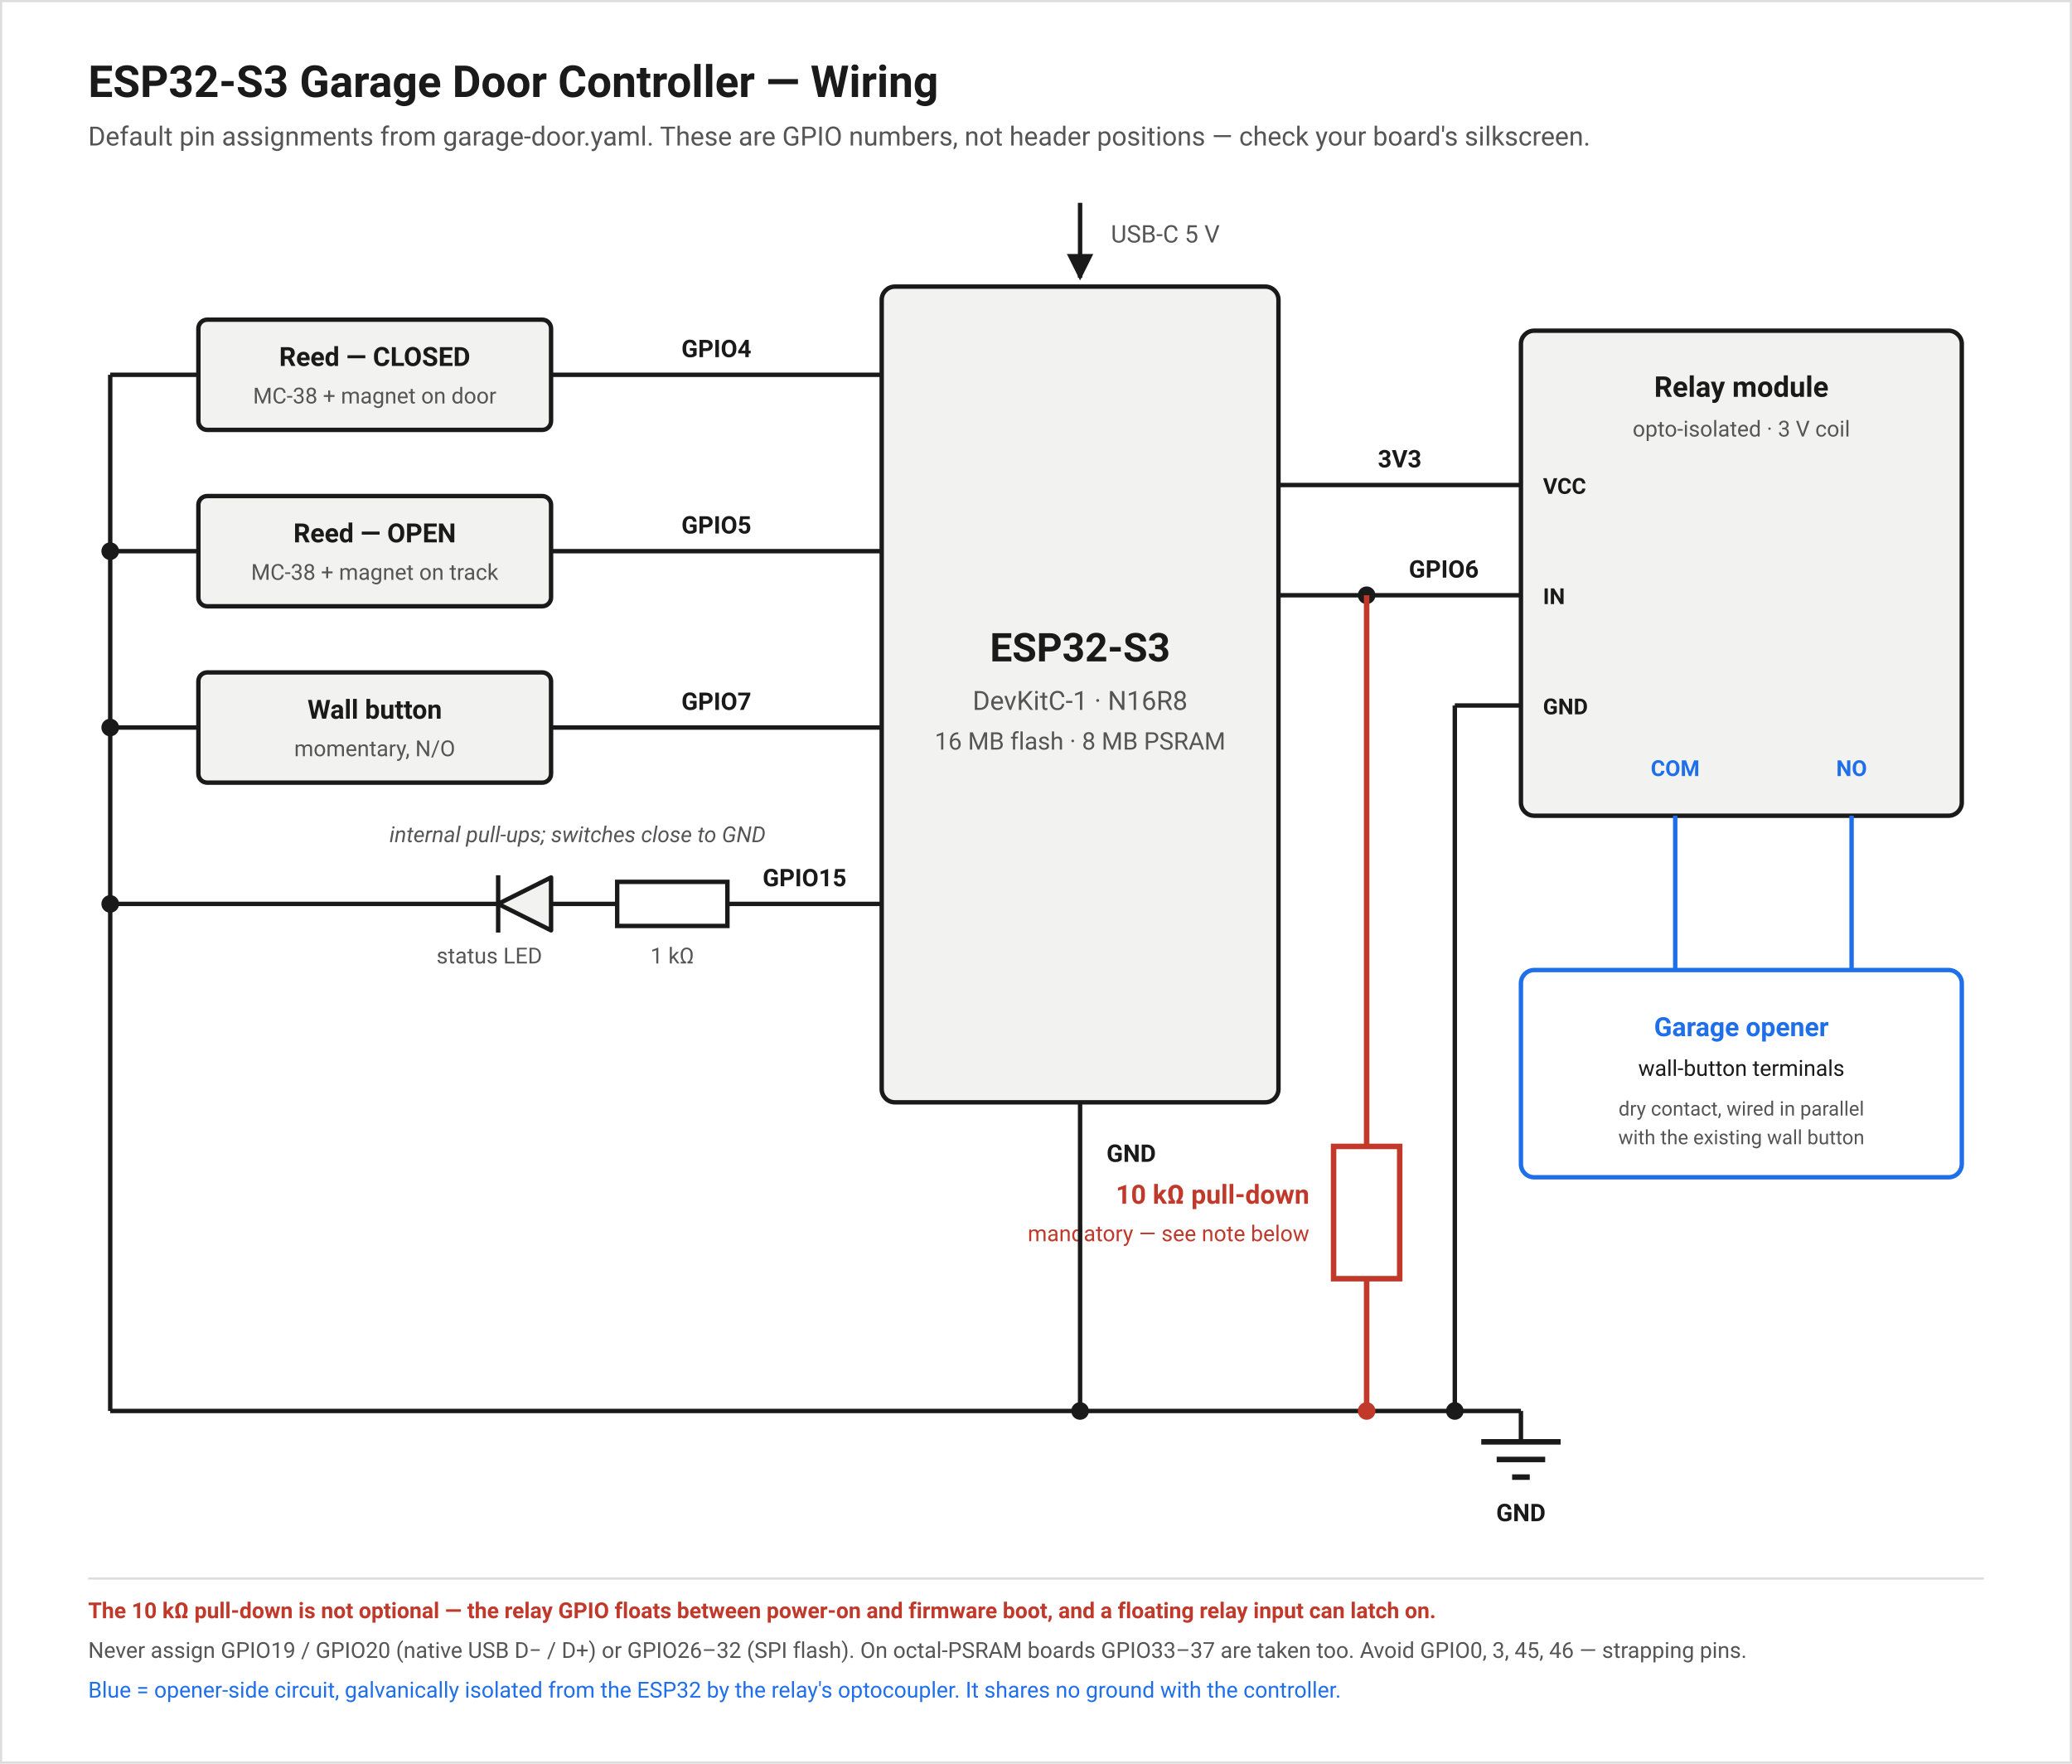
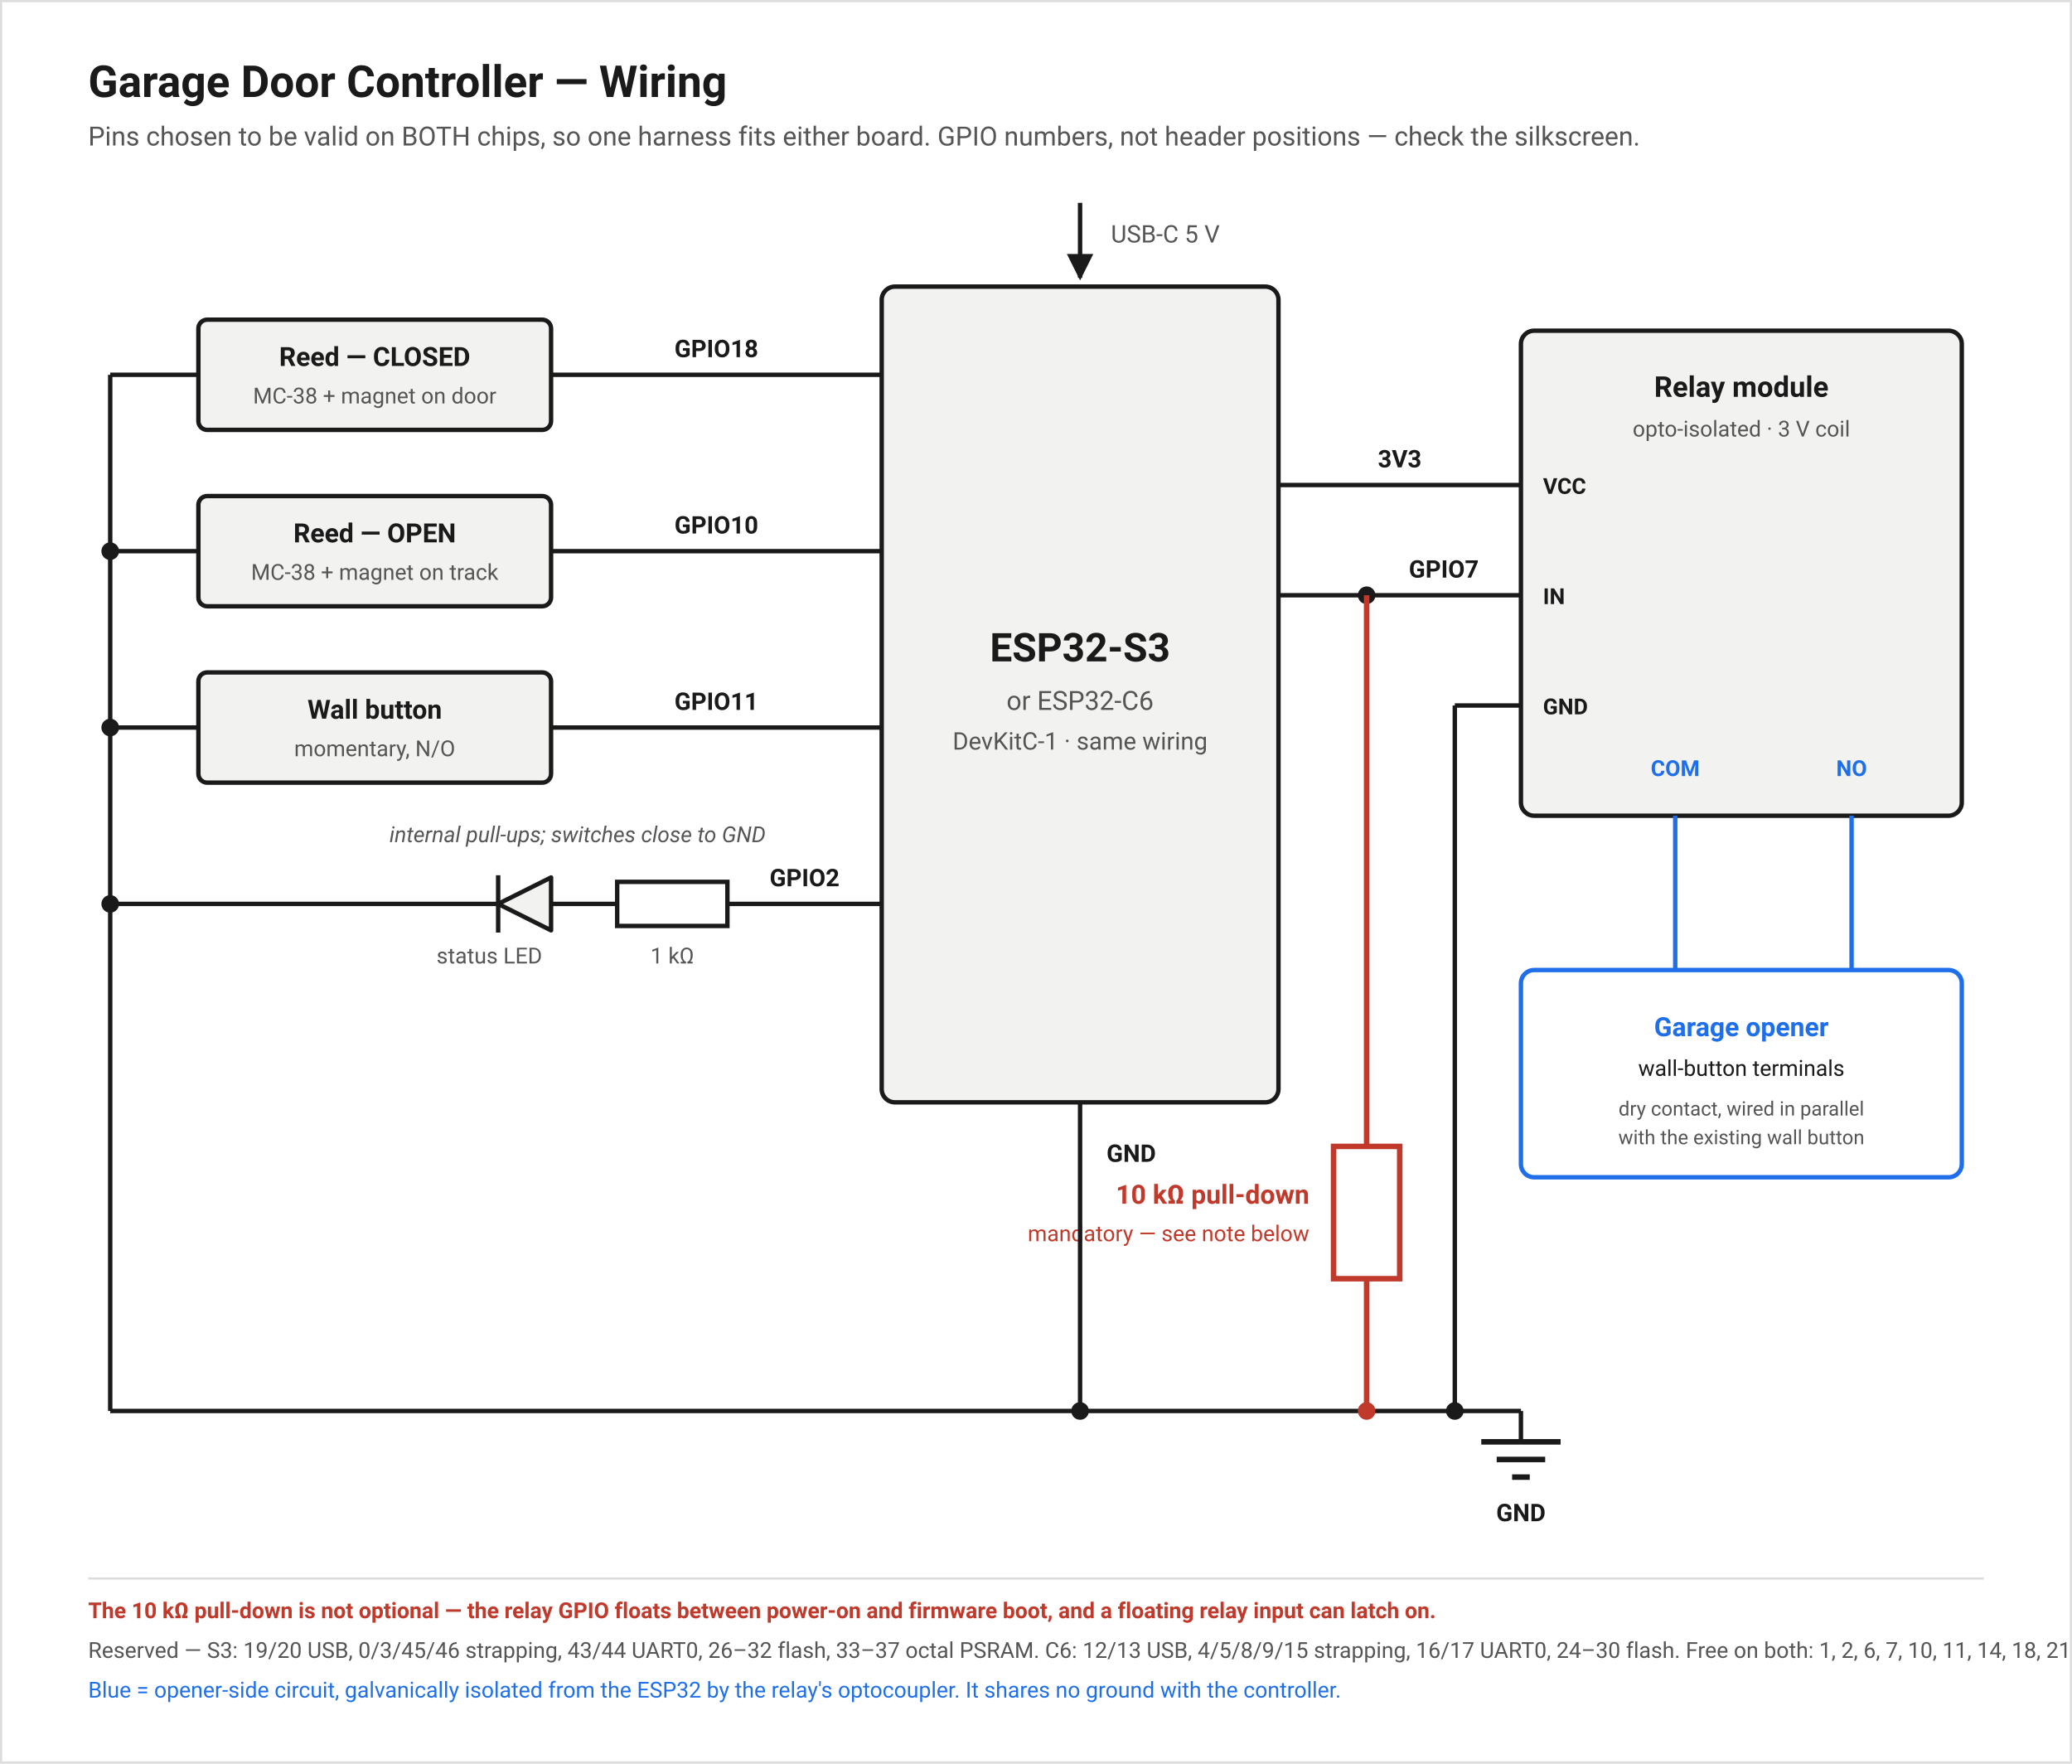
<svg xmlns="http://www.w3.org/2000/svg" viewBox="0 0 940 800" width="940" height="800" role="img" aria-labelledby="svgtitle svgdesc">
  <rect x="0" y="0" width="940" height="800" fill="#ffffff" />
  <rect x="0.5" y="0.5" width="939" height="799" fill="none" stroke="#dddddd" />
  <g font-family="ui-sans-serif, system-ui, -apple-system, 'Segoe UI', Roboto, Helvetica, Arial, sans-serif" fill="#1a1a1a">
-     <text x="40" y="44" font-size="20" font-weight="700">ESP32-S3 Garage Door Controller — Wiring</text>
-     <text x="40" y="66" font-size="12" fill="#555555">Default pin assignments from garage-door.yaml. These are GPIO numbers, not header positions — check your board's silkscreen.</text>
+     <text x="40" y="44" font-size="20" font-weight="700">Garage Door Controller — Wiring</text>
+     <text x="40" y="66" font-size="12" fill="#555555">Pins chosen to be valid on BOTH chips, so one harness fits either board. GPIO numbers, not header positions — check the silkscreen.</text>
    <rect x="400" y="130" width="180" height="370" rx="6" fill="#f2f2f0" stroke="#1a1a1a" stroke-width="2" />
    <text x="490" y="300" font-size="18" font-weight="700" text-anchor="middle">ESP32-S3</text>
-     <text x="490" y="322" font-size="12" fill="#555555" text-anchor="middle">DevKitC-1 · N16R8</text>
-     <text x="490" y="340" font-size="11" fill="#555555" text-anchor="middle">16 MB flash · 8 MB PSRAM</text>
+     <text x="490" y="322" font-size="12" fill="#555555" text-anchor="middle">or ESP32-C6</text>
+     <text x="490" y="340" font-size="11" fill="#555555" text-anchor="middle">DevKitC-1 · same wiring</text>
    <line x1="490" y1="92" x2="490" y2="126" stroke="#1a1a1a" stroke-width="2" marker-end="url(#arrow)" />
    <text x="504" y="110" font-size="11" fill="#555555">USB-C 5 V</text>
    <line x1="50" y1="170" x2="50" y2="640" stroke="#1a1a1a" stroke-width="2" />
    <rect x="90" y="145" width="160" height="50" rx="4" fill="#f2f2f0" stroke="#1a1a1a" stroke-width="2" />
    <text x="170" y="166" font-size="12" font-weight="700" text-anchor="middle">Reed — CLOSED</text>
    <text x="170" y="183" font-size="10" fill="#555555" text-anchor="middle">MC-38 + magnet on door</text>
    <line x1="250" y1="170" x2="400" y2="170" stroke="#1a1a1a" stroke-width="2" />
-     <text x="325" y="162" font-size="11" font-weight="700" text-anchor="middle">GPIO4</text>
+     <text x="325" y="162" font-size="11" font-weight="700" text-anchor="middle">GPIO18</text>
    <line x1="90" y1="170" x2="50" y2="170" stroke="#1a1a1a" stroke-width="2" />
    <rect x="90" y="225" width="160" height="50" rx="4" fill="#f2f2f0" stroke="#1a1a1a" stroke-width="2" />
    <text x="170" y="246" font-size="12" font-weight="700" text-anchor="middle">Reed — OPEN</text>
    <text x="170" y="263" font-size="10" fill="#555555" text-anchor="middle">MC-38 + magnet on track</text>
    <line x1="250" y1="250" x2="400" y2="250" stroke="#1a1a1a" stroke-width="2" />
-     <text x="325" y="242" font-size="11" font-weight="700" text-anchor="middle">GPIO5</text>
+     <text x="325" y="242" font-size="11" font-weight="700" text-anchor="middle">GPIO10</text>
    <line x1="90" y1="250" x2="50" y2="250" stroke="#1a1a1a" stroke-width="2" />
    <circle cx="50" cy="250" r="4" fill="#1a1a1a" />
    <rect x="90" y="305" width="160" height="50" rx="4" fill="#f2f2f0" stroke="#1a1a1a" stroke-width="2" />
    <text x="170" y="326" font-size="12" font-weight="700" text-anchor="middle">Wall button</text>
    <text x="170" y="343" font-size="10" fill="#555555" text-anchor="middle">momentary, N/O</text>
    <line x1="250" y1="330" x2="400" y2="330" stroke="#1a1a1a" stroke-width="2" />
-     <text x="325" y="322" font-size="11" font-weight="700" text-anchor="middle">GPIO7</text>
+     <text x="325" y="322" font-size="11" font-weight="700" text-anchor="middle">GPIO11</text>
    <line x1="90" y1="330" x2="50" y2="330" stroke="#1a1a1a" stroke-width="2" />
    <circle cx="50" cy="330" r="4" fill="#1a1a1a" />
    <text x="262" y="382" font-size="10" font-style="italic" fill="#555555" text-anchor="middle">internal pull-ups; switches close to GND</text>
    <line x1="400" y1="410" x2="330" y2="410" stroke="#1a1a1a" stroke-width="2" />
-     <text x="365" y="402" font-size="11" font-weight="700" text-anchor="middle">GPIO15</text>
+     <text x="365" y="402" font-size="11" font-weight="700" text-anchor="middle">GPIO2</text>
    <rect x="280" y="400" width="50" height="20" fill="#ffffff" stroke="#1a1a1a" stroke-width="2" />
    <text x="305" y="437" font-size="10" fill="#555555" text-anchor="middle">1 kΩ</text>
    <line x1="280" y1="410" x2="250" y2="410" stroke="#1a1a1a" stroke-width="2" />
    <polygon points="250,398 250,422 226,410" fill="#f2f2f0" stroke="#1a1a1a" stroke-width="2" stroke-linejoin="round" />
    <line x1="226" y1="397" x2="226" y2="423" stroke="#1a1a1a" stroke-width="2" />
    <text x="222" y="437" font-size="10" fill="#555555" text-anchor="middle">status LED</text>
    <line x1="226" y1="410" x2="50" y2="410" stroke="#1a1a1a" stroke-width="2" />
    <circle cx="50" cy="410" r="4" fill="#1a1a1a" />
    <rect x="690" y="150" width="200" height="220" rx="6" fill="#f2f2f0" stroke="#1a1a1a" stroke-width="2" />
    <text x="790" y="180" font-size="13" font-weight="700" text-anchor="middle">Relay module</text>
    <text x="790" y="198" font-size="10" fill="#555555" text-anchor="middle">opto-isolated · 3 V coil</text>
    <line x1="580" y1="220" x2="690" y2="220" stroke="#1a1a1a" stroke-width="2" />
    <text x="635" y="212" font-size="11" font-weight="700" text-anchor="middle">3V3</text>
    <text x="700" y="224" font-size="10" font-weight="700">VCC</text>
    <line x1="580" y1="270" x2="690" y2="270" stroke="#1a1a1a" stroke-width="2" />
-     <text x="655" y="262" font-size="11" font-weight="700" text-anchor="middle">GPIO6</text>
+     <text x="655" y="262" font-size="11" font-weight="700" text-anchor="middle">GPIO7</text>
    <text x="700" y="274" font-size="10" font-weight="700">IN</text>
    <line x1="690" y1="320" x2="660" y2="320" stroke="#1a1a1a" stroke-width="2" />
    <line x1="660" y1="320" x2="660" y2="640" stroke="#1a1a1a" stroke-width="2" />
    <text x="700" y="324" font-size="10" font-weight="700">GND</text>
    <text x="760" y="352" font-size="10" font-weight="700" fill="#1f6feb" text-anchor="middle">COM</text>
    <text x="840" y="352" font-size="10" font-weight="700" fill="#1f6feb" text-anchor="middle">NO</text>
    <circle cx="620" cy="270" r="4" fill="#1a1a1a" />
    <line x1="620" y1="270" x2="620" y2="520" stroke="#c0392b" stroke-width="2.5" />
    <rect x="605" y="520" width="30" height="60" fill="#ffffff" stroke="#c0392b" stroke-width="2.5" />
    <line x1="620" y1="580" x2="620" y2="640" stroke="#c0392b" stroke-width="2.5" />
    <text x="594" y="546" font-size="12" font-weight="700" fill="#c0392b" text-anchor="end">10 kΩ pull-down</text>
    <text x="594" y="563" font-size="10" fill="#c0392b" text-anchor="end">mandatory — see note below</text>
    <line x1="760" y1="370" x2="760" y2="440" stroke="#1f6feb" stroke-width="2" />
    <line x1="840" y1="370" x2="840" y2="440" stroke="#1f6feb" stroke-width="2" />
    <rect x="690" y="440" width="200" height="94" rx="6" fill="#ffffff" stroke="#1f6feb" stroke-width="2" />
    <text x="790" y="470" font-size="12" font-weight="700" fill="#1f6feb" text-anchor="middle">Garage opener</text>
    <text x="790" y="488" font-size="10" fill="#1a1a1a" text-anchor="middle">wall-button terminals</text>
    <text x="790" y="506" font-size="9" fill="#555555" text-anchor="middle">dry contact, wired in parallel</text>
    <text x="790" y="519" font-size="9" fill="#555555" text-anchor="middle">with the existing wall button</text>
    <line x1="490" y1="500" x2="490" y2="640" stroke="#1a1a1a" stroke-width="2" />
    <text x="502" y="527" font-size="11" font-weight="700">GND</text>
    <line x1="50" y1="640" x2="690" y2="640" stroke="#1a1a1a" stroke-width="2" />
    <circle cx="490" cy="640" r="4" fill="#1a1a1a" />
    <circle cx="620" cy="640" r="4" fill="#c0392b" />
    <circle cx="660" cy="640" r="4" fill="#1a1a1a" />
    <line x1="690" y1="640" x2="690" y2="654" stroke="#1a1a1a" stroke-width="2" />
    <line x1="672" y1="654" x2="708" y2="654" stroke="#1a1a1a" stroke-width="2.5" />
    <line x1="679" y1="662" x2="701" y2="662" stroke="#1a1a1a" stroke-width="2.5" />
    <line x1="686" y1="670" x2="694" y2="670" stroke="#1a1a1a" stroke-width="2.5" />
    <text x="690" y="690" font-size="11" font-weight="700" text-anchor="middle">GND</text>
    <line x1="40" y1="716" x2="900" y2="716" stroke="#dddddd" stroke-width="1" />
    <text x="40" y="734" font-size="10" fill="#c0392b" font-weight="700">The 10 kΩ pull-down is not optional — the relay GPIO floats between power-on and firmware boot, and a floating relay input can latch on.</text>
-     <text x="40" y="752" font-size="10" fill="#555555">Never assign GPIO19 / GPIO20 (native USB D− / D+) or GPIO26–32 (SPI flash). On octal-PSRAM boards GPIO33–37 are taken too. Avoid GPIO0, 3, 45, 46 — strapping pins.</text>
+     <text x="40" y="752" font-size="10" fill="#555555">Reserved — S3: 19/20 USB, 0/3/45/46 strapping, 43/44 UART0, 26–32 flash, 33–37 octal PSRAM. C6: 12/13 USB, 4/5/8/9/15 strapping, 16/17 UART0, 24–30 flash. Free on both: 1, 2, 6, 7, 10, 11, 14, 18, 21.</text>
    <text x="40" y="770" font-size="10" fill="#1f6feb">Blue = opener-side circuit, galvanically isolated from the ESP32 by the relay's optocoupler. It shares no ground with the controller.</text>
  </g>
  <defs>
    <marker id="arrow" viewBox="0 0 10 10" refX="9" refY="5" markerWidth="6" markerHeight="6" orient="auto-start-reverse">
      <path d="M 0 0 L 10 5 L 0 10 z" fill="#1a1a1a" />
    </marker>
  </defs>
</svg>
